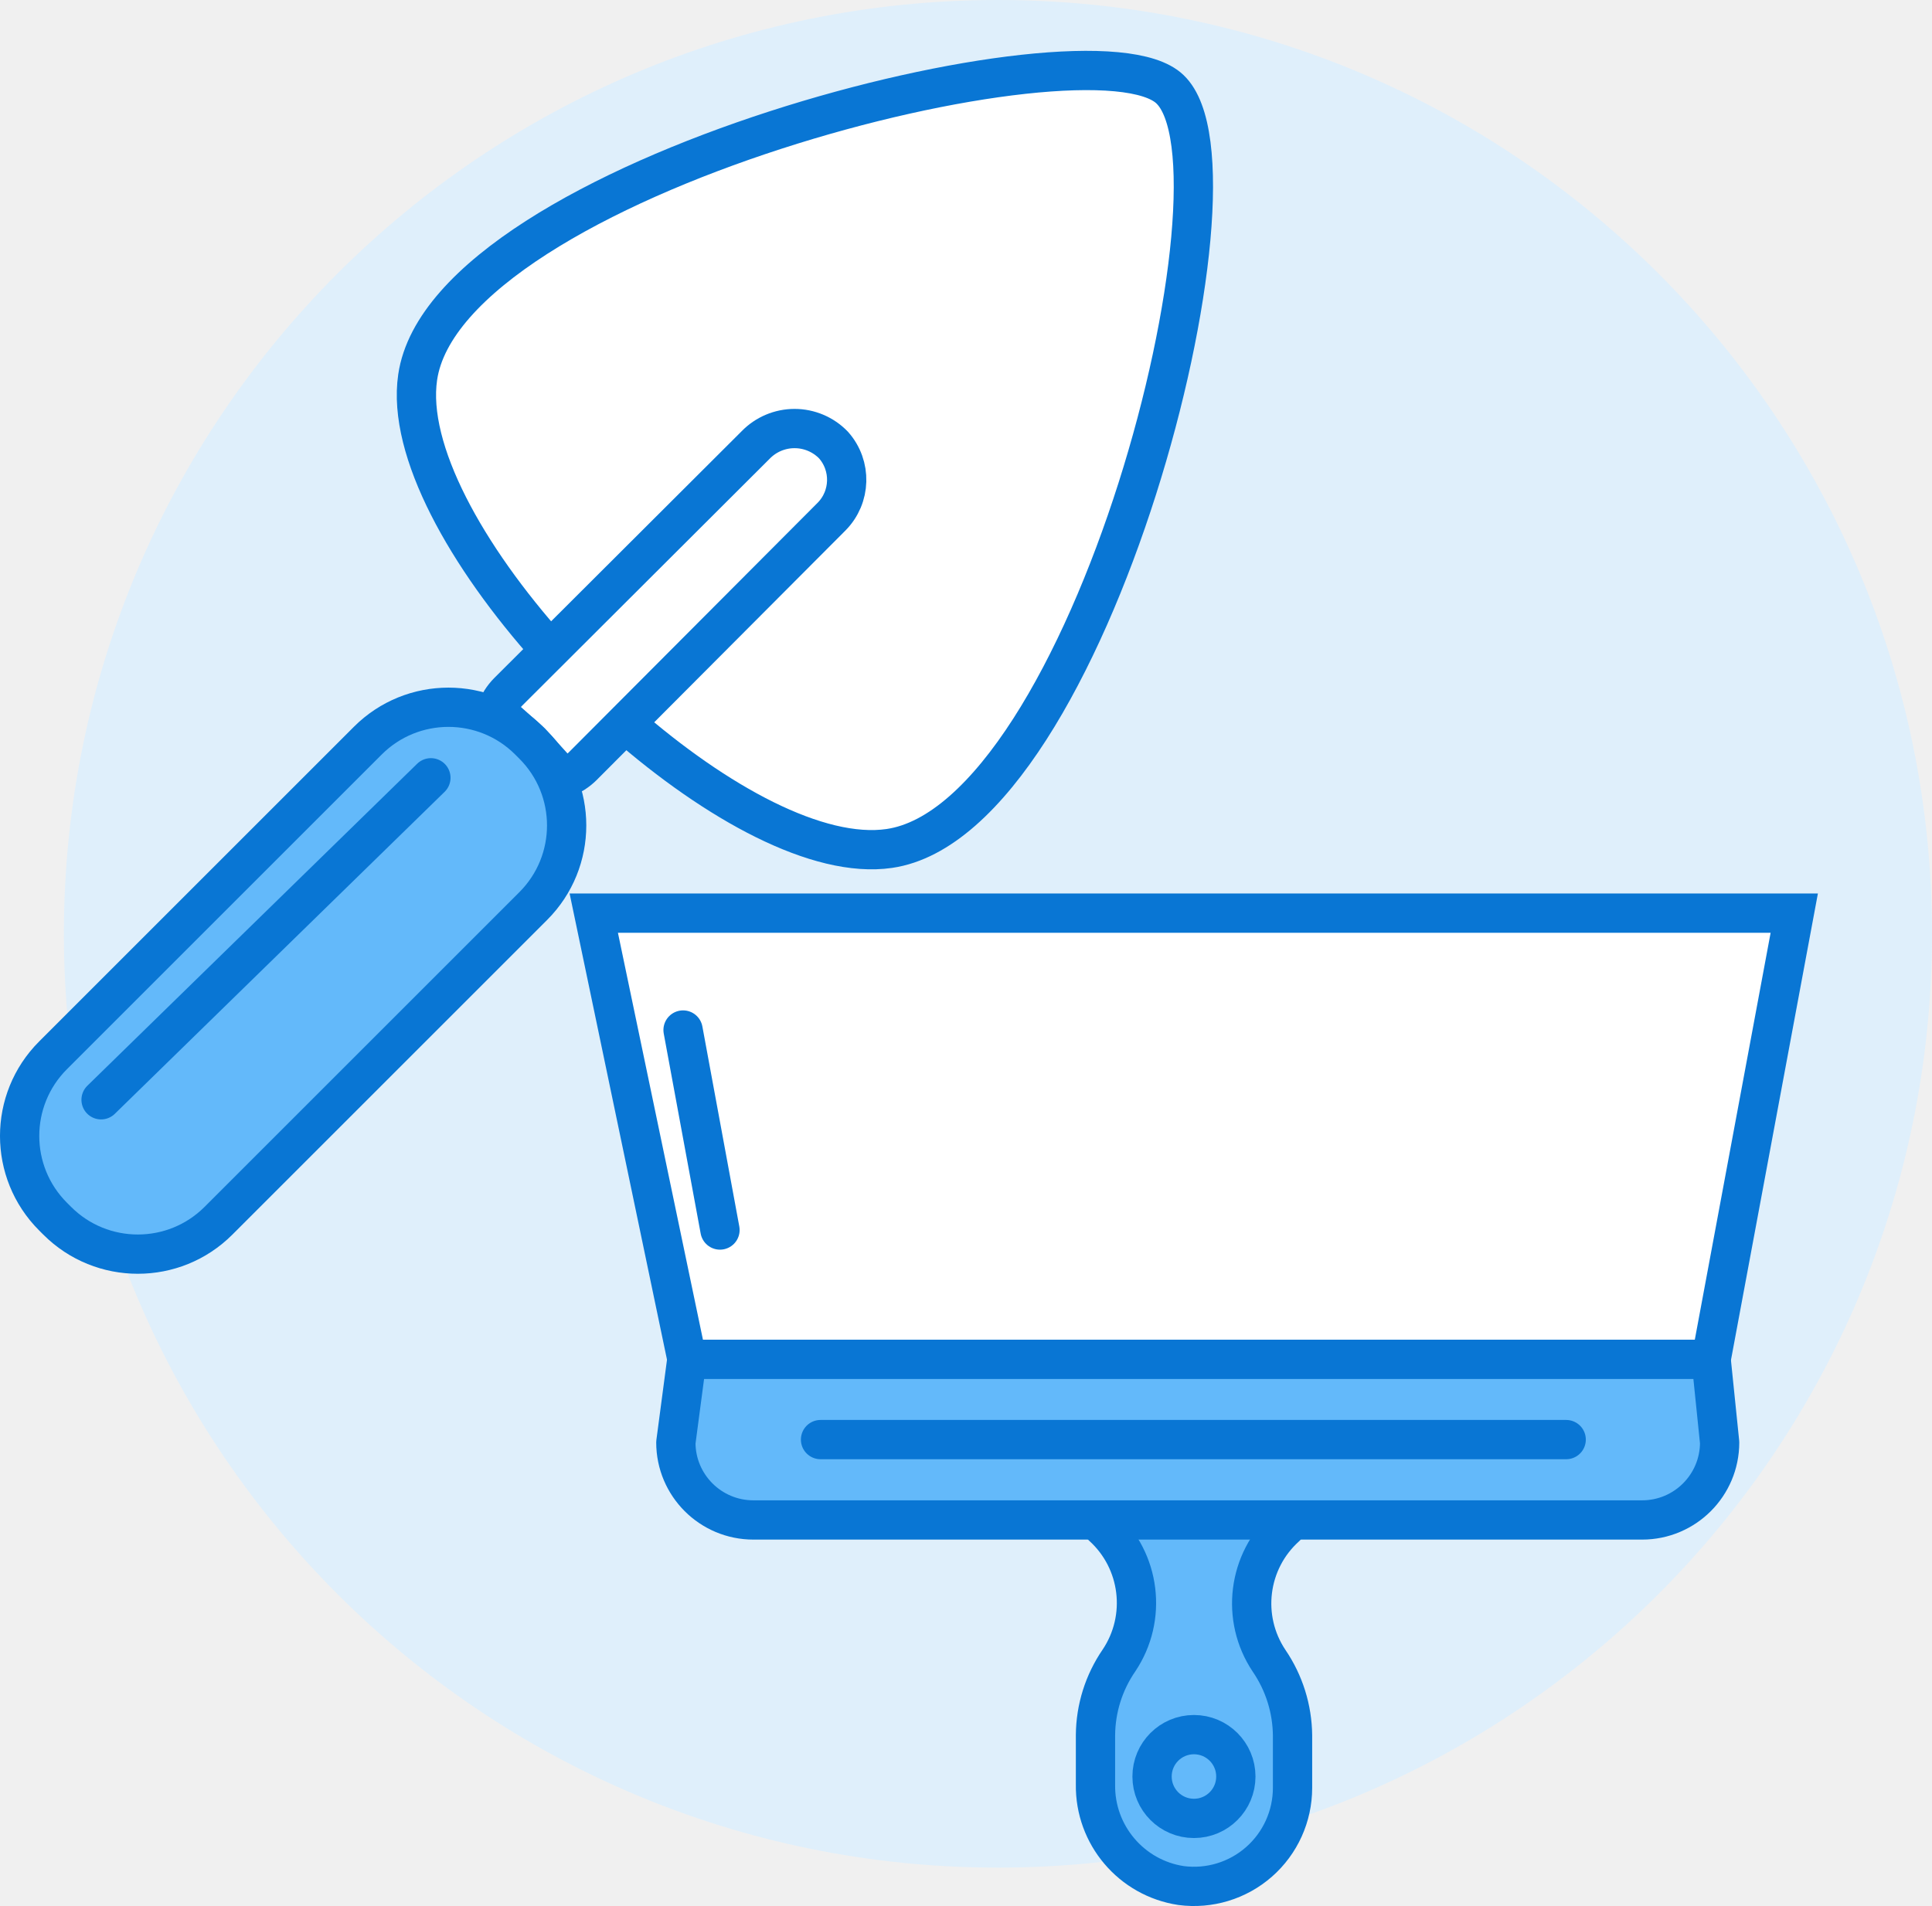
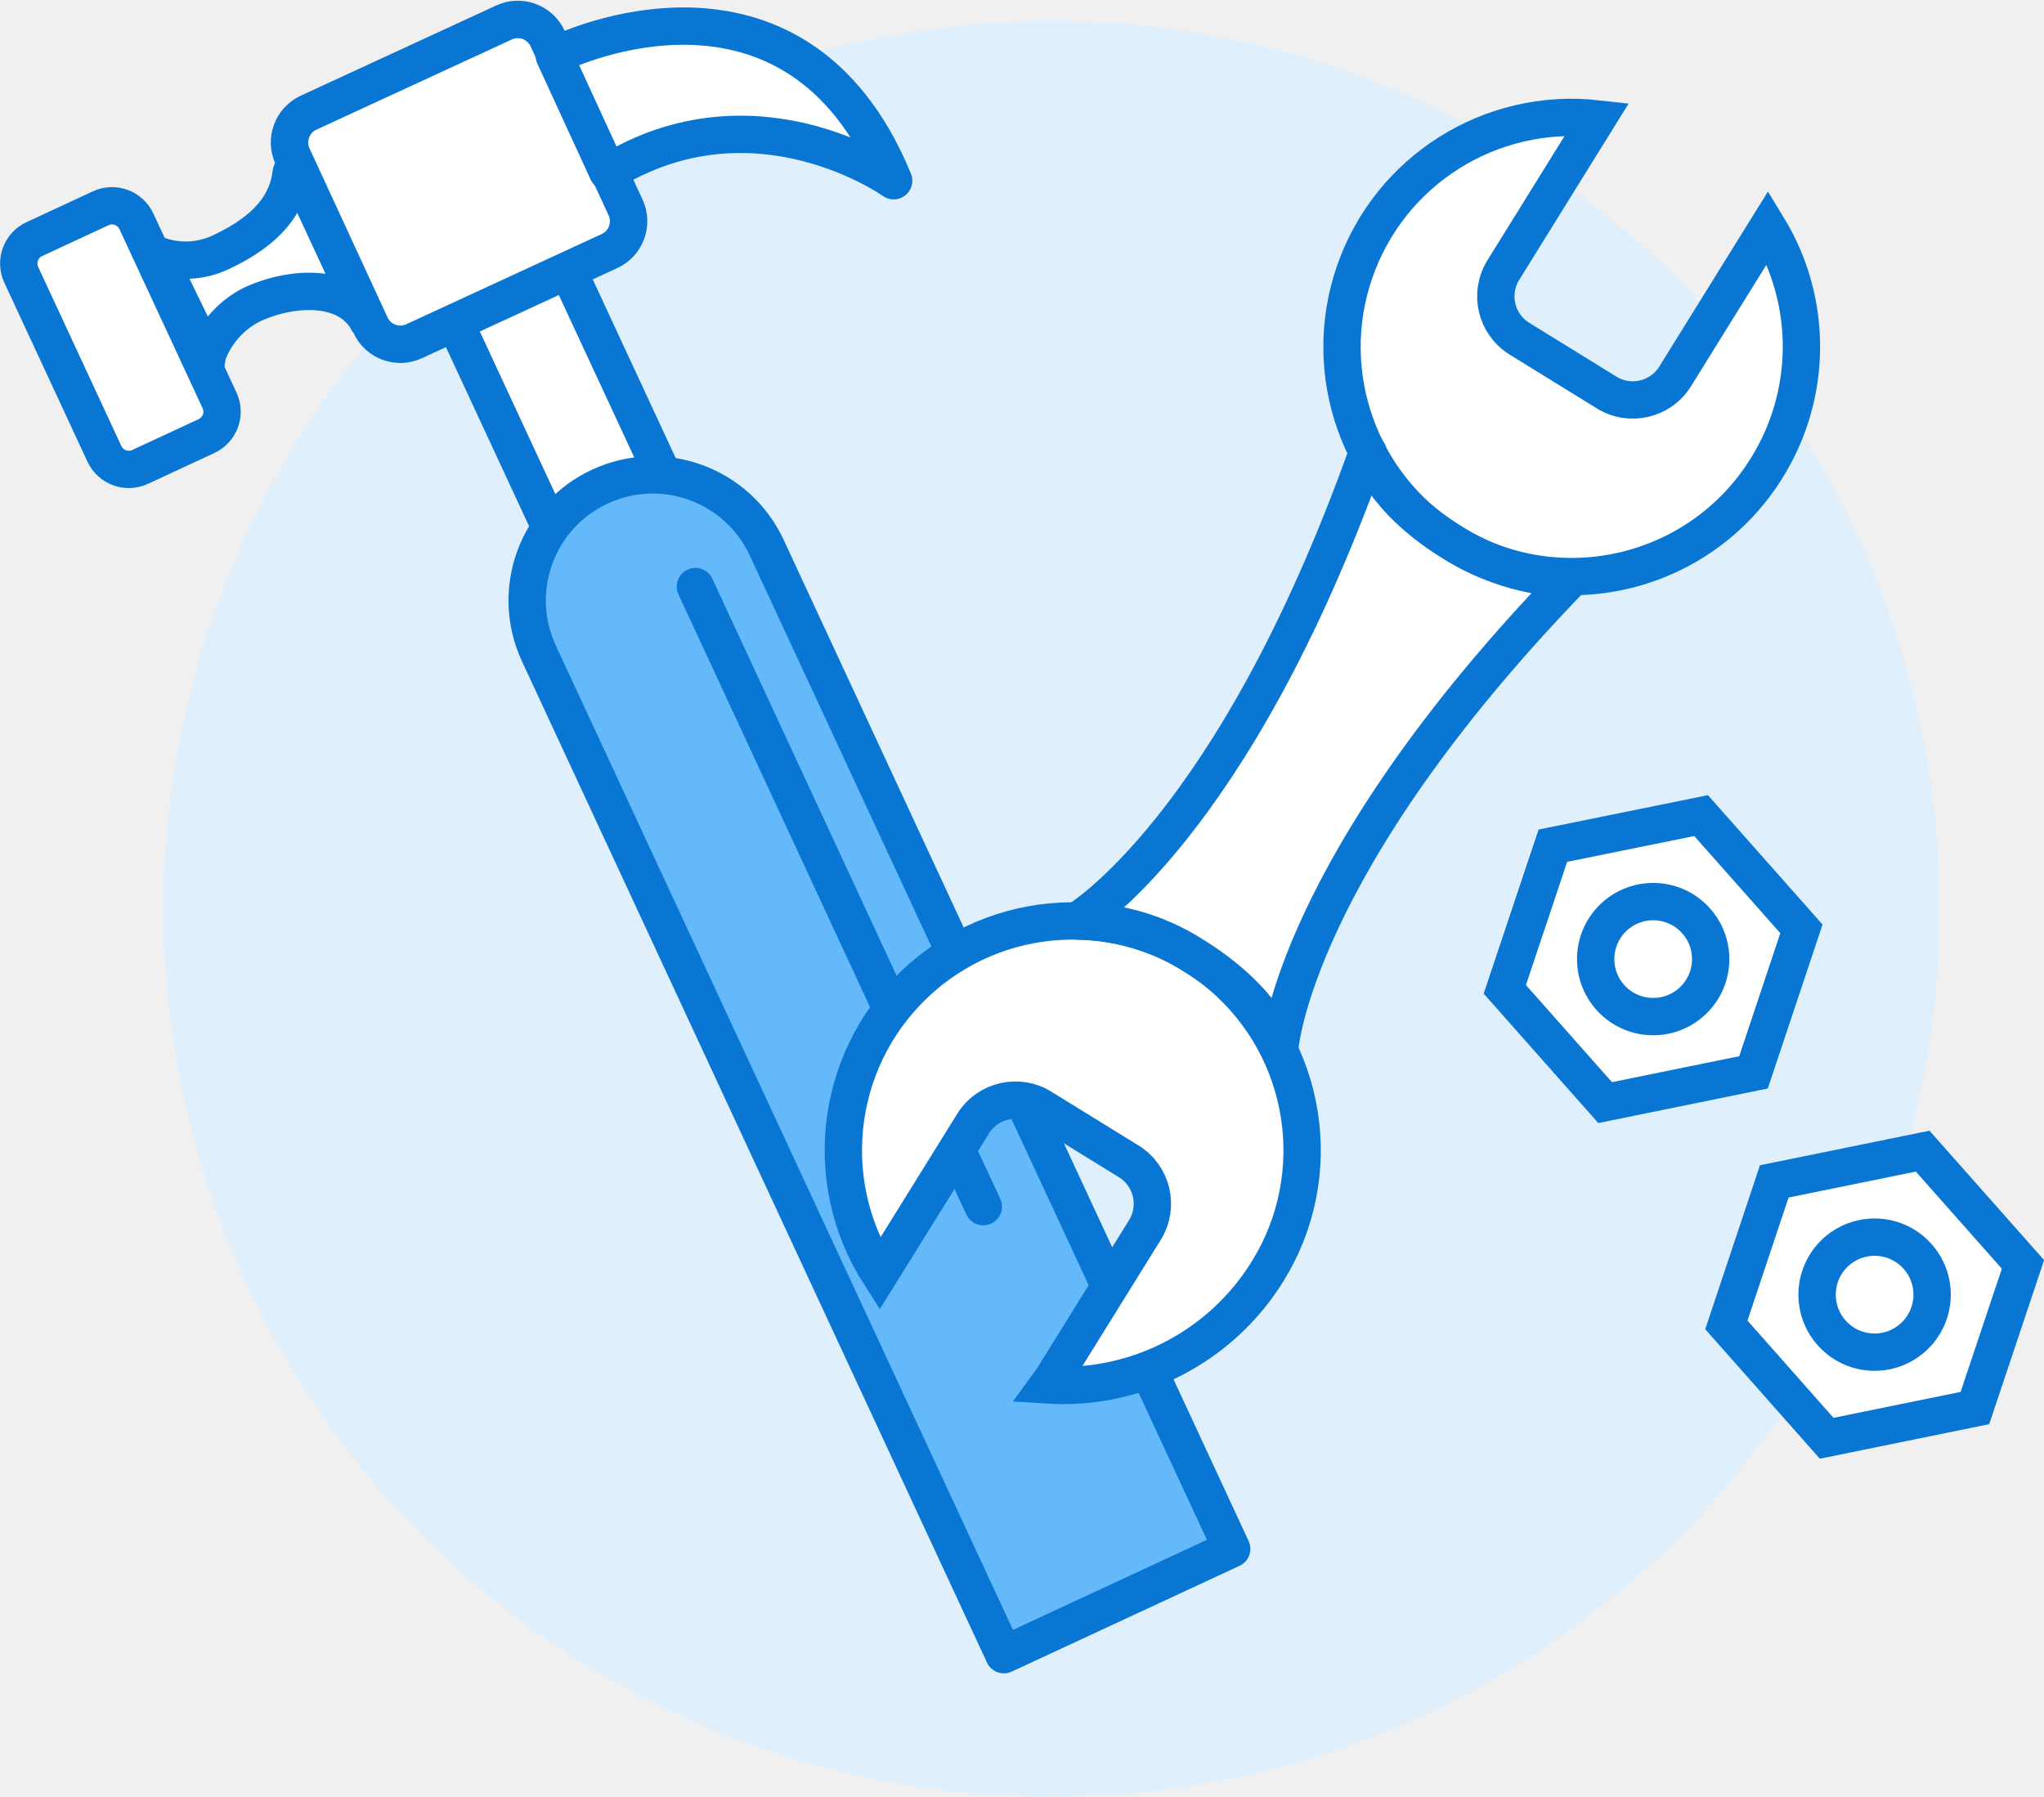
- <svg xmlns="http://www.w3.org/2000/svg" viewBox="0 0 147.56 145.61">
+ <svg xmlns="http://www.w3.org/2000/svg" viewBox="0 0 164.22 144.38">
  <defs>
-     <style>.cls-1{fill:#dfeffb;}.cls-2{fill:#fff;}.cls-2,.cls-3,.cls-4{stroke:#0976d4;stroke-width:3px;}.cls-3{fill:#63b9fa;}.cls-3,.cls-4{stroke-linecap:round;stroke-linejoin:round;}.cls-4{fill:none;}</style>
+     <style>.cls-1{fill:#dfeffb;}.cls-2,.cls-5,.cls-6,.cls-7{fill:#fff;}.cls-2,.cls-3,.cls-4,.cls-5,.cls-6,.cls-7{stroke:#0976d4;stroke-width:3px;}.cls-3{fill:#63b9fa;}.cls-3,.cls-4,.cls-5,.cls-6{stroke-linecap:round;}.cls-3,.cls-5,.cls-7{stroke-linejoin:round;}.cls-4{fill:none;}</style>
  </defs>
  <g id="Layer_2" data-name="Layer 2">
    <g id="Layer_1-2" data-name="Layer 1">
-       <circle class="cls-1" cx="76.22" cy="71.34" r="71.34" />
-       <path class="cls-2" d="M47.71,55.23c7,6.12,14.77,10.38,20.21,9.59,15.3-2.22,28.05-51.7,21.44-58-6-5.78-55.24,6.77-57.46,22C31.08,34.41,35.63,42.52,42,49.64Z" />
-       <path class="cls-2" d="M37.89,54.33a3.94,3.94,0,0,1,.93-1.48L57.71,34a4.14,4.14,0,0,1,5.95,0,4,4,0,0,1-.15,5.47l-19,19.06a4,4,0,0,1-1.47.93l-2.5-2.76-.17-.16Z" />
-       <rect class="cls-3" x="13.46" y="49.21" width="17.87" height="51.42" rx="8.71" ry="8.71" transform="translate(59.53 6.11) rotate(45)" />
-       <line class="cls-4" x1="7.72" y1="84.02" x2="32.91" y2="59.42" />
-       <path class="cls-3" d="M84.2,116.6a7.9,7.9,0,0,1,1.26,10.26,10.2,10.2,0,0,0-1.79,5.7v3.77a7.69,7.69,0,0,0,6.54,7.72,7.53,7.53,0,0,0,8.51-7.47v-4a10.3,10.3,0,0,0-1.79-5.7,7.88,7.88,0,0,1,1.28-10.24" />
-       <polygon class="cls-2" points="130.69 103.85 52.47 103.85 45.35 69.76 137.04 69.76 130.69 103.85" />
-       <line class="cls-4" x1="52.17" y1="78.69" x2="54.99" y2="93.97" />
-       <path class="cls-3" d="M125.42,116.12H57.54a5.92,5.92,0,0,1-5.92-5.92l.84-6.35h78.23l.65,6.35A5.92,5.92,0,0,1,125.42,116.12Z" />
-       <circle class="cls-4" cx="91.19" cy="135.72" r="3.2" />
-       <line class="cls-4" x1="62.67" y1="109.98" x2="119.62" y2="109.98" />
+       <circle class="cls-1" cx="84.49" cy="73.03" r="71.34" />
+       <rect class="cls-2" x="40.07" y="18.34" width="9.99" height="28.05" transform="translate(-9.44 21.99) rotate(-24.91)" />
+       <path class="cls-3" d="M69,34.51h0A10.09,10.09,0,0,1,79.09,44.6v88.7a0,0,0,0,1,0,0H58.91a0,0,0,0,1,0,0V44.6A10.09,10.09,0,0,1,69,34.51Z" transform="translate(-28.92 36.86) rotate(-24.91)" />
+       <path class="cls-2" d="M16.63,28.72l-4-8.23a6.56,6.56,0,0,0,5.06-.2c2.92-1.36,5.36-3.29,5.7-6.39a.32.32,0,0,1,.61-.1l5.69,12.25c-1.53-3.3-6.15-3.11-9.45-1.58a7.3,7.3,0,0,0-3.57,4Z" />
+       <rect class="cls-2" x="25.53" y="4.44" width="22.52" height="20.18" rx="2.63" ry="2.63" transform="matrix(0.91, -0.42, 0.42, 0.91, -2.7, 16.84)" />
+       <rect class="cls-2" x="4.57" y="17.03" width="10.2" height="20.18" rx="2.16" ry="2.16" transform="translate(-10.52 6.6) rotate(-24.91)" />
+       <line class="cls-4" x1="55.87" y1="47.13" x2="74.08" y2="86.36" />
+       <line class="cls-4" x1="76.14" y1="90.79" x2="79" y2="96.95" />
+       <path class="cls-5" d="M48.82,13.81,44.54,4.5l.57-.28S63.83-4.85,71.8,14.52c0,0-10.74-7.67-22.35-1Z" />
+       <path class="cls-2" d="M141.93,37.62a18.43,18.43,0,0,1-25.38,5.93,18.44,18.44,0,0,1,11.77-34L120.78,21.7a4,4,0,0,0,1.29,5.51l7,4.32a4,4,0,0,0,5.51-1.28l7.45-12A18.42,18.42,0,0,1,141.93,37.62Z" />
+       <line class="cls-6" x1="114.09" y1="47.5" x2="98.75" y2="72.19" />
+       <path class="cls-2" d="M84.2,111.28a19.34,19.34,0,0,0,17.64-9.13,18.43,18.43,0,1,0-31.17.22L78.2,90.25A4,4,0,0,1,83.7,89l7,4.32A4,4,0,0,1,92,98.8l-7.45,12Z" />
+       <path class="cls-7" d="M86.52,74a17.54,17.54,0,0,1,9.38,2.78c5.74,3.56,6.93,7.36,6.93,7.36s1.08-14.57,23.38-37.64a19,19,0,0,1-9.66-3c-5.46-3.39-6.65-7.19-6.65-7.19l-.05.09C99.05,66.66,86.52,74,86.52,74" />
+       <polygon class="cls-2" points="140.88 86.16 128.96 88.59 120.9 79.49 124.76 67.95 136.67 65.53 144.73 74.63 140.88 86.16" />
+       <polygon class="cls-2" points="158.67 113.13 146.76 115.56 138.7 106.45 142.55 94.92 154.47 92.49 162.53 101.59 158.67 113.13" />
+       <circle class="cls-4" cx="132.82" cy="77.06" r="4.62" />
+       <circle class="cls-4" cx="150.61" cy="104.02" r="4.62" />
    </g>
  </g>
</svg>
